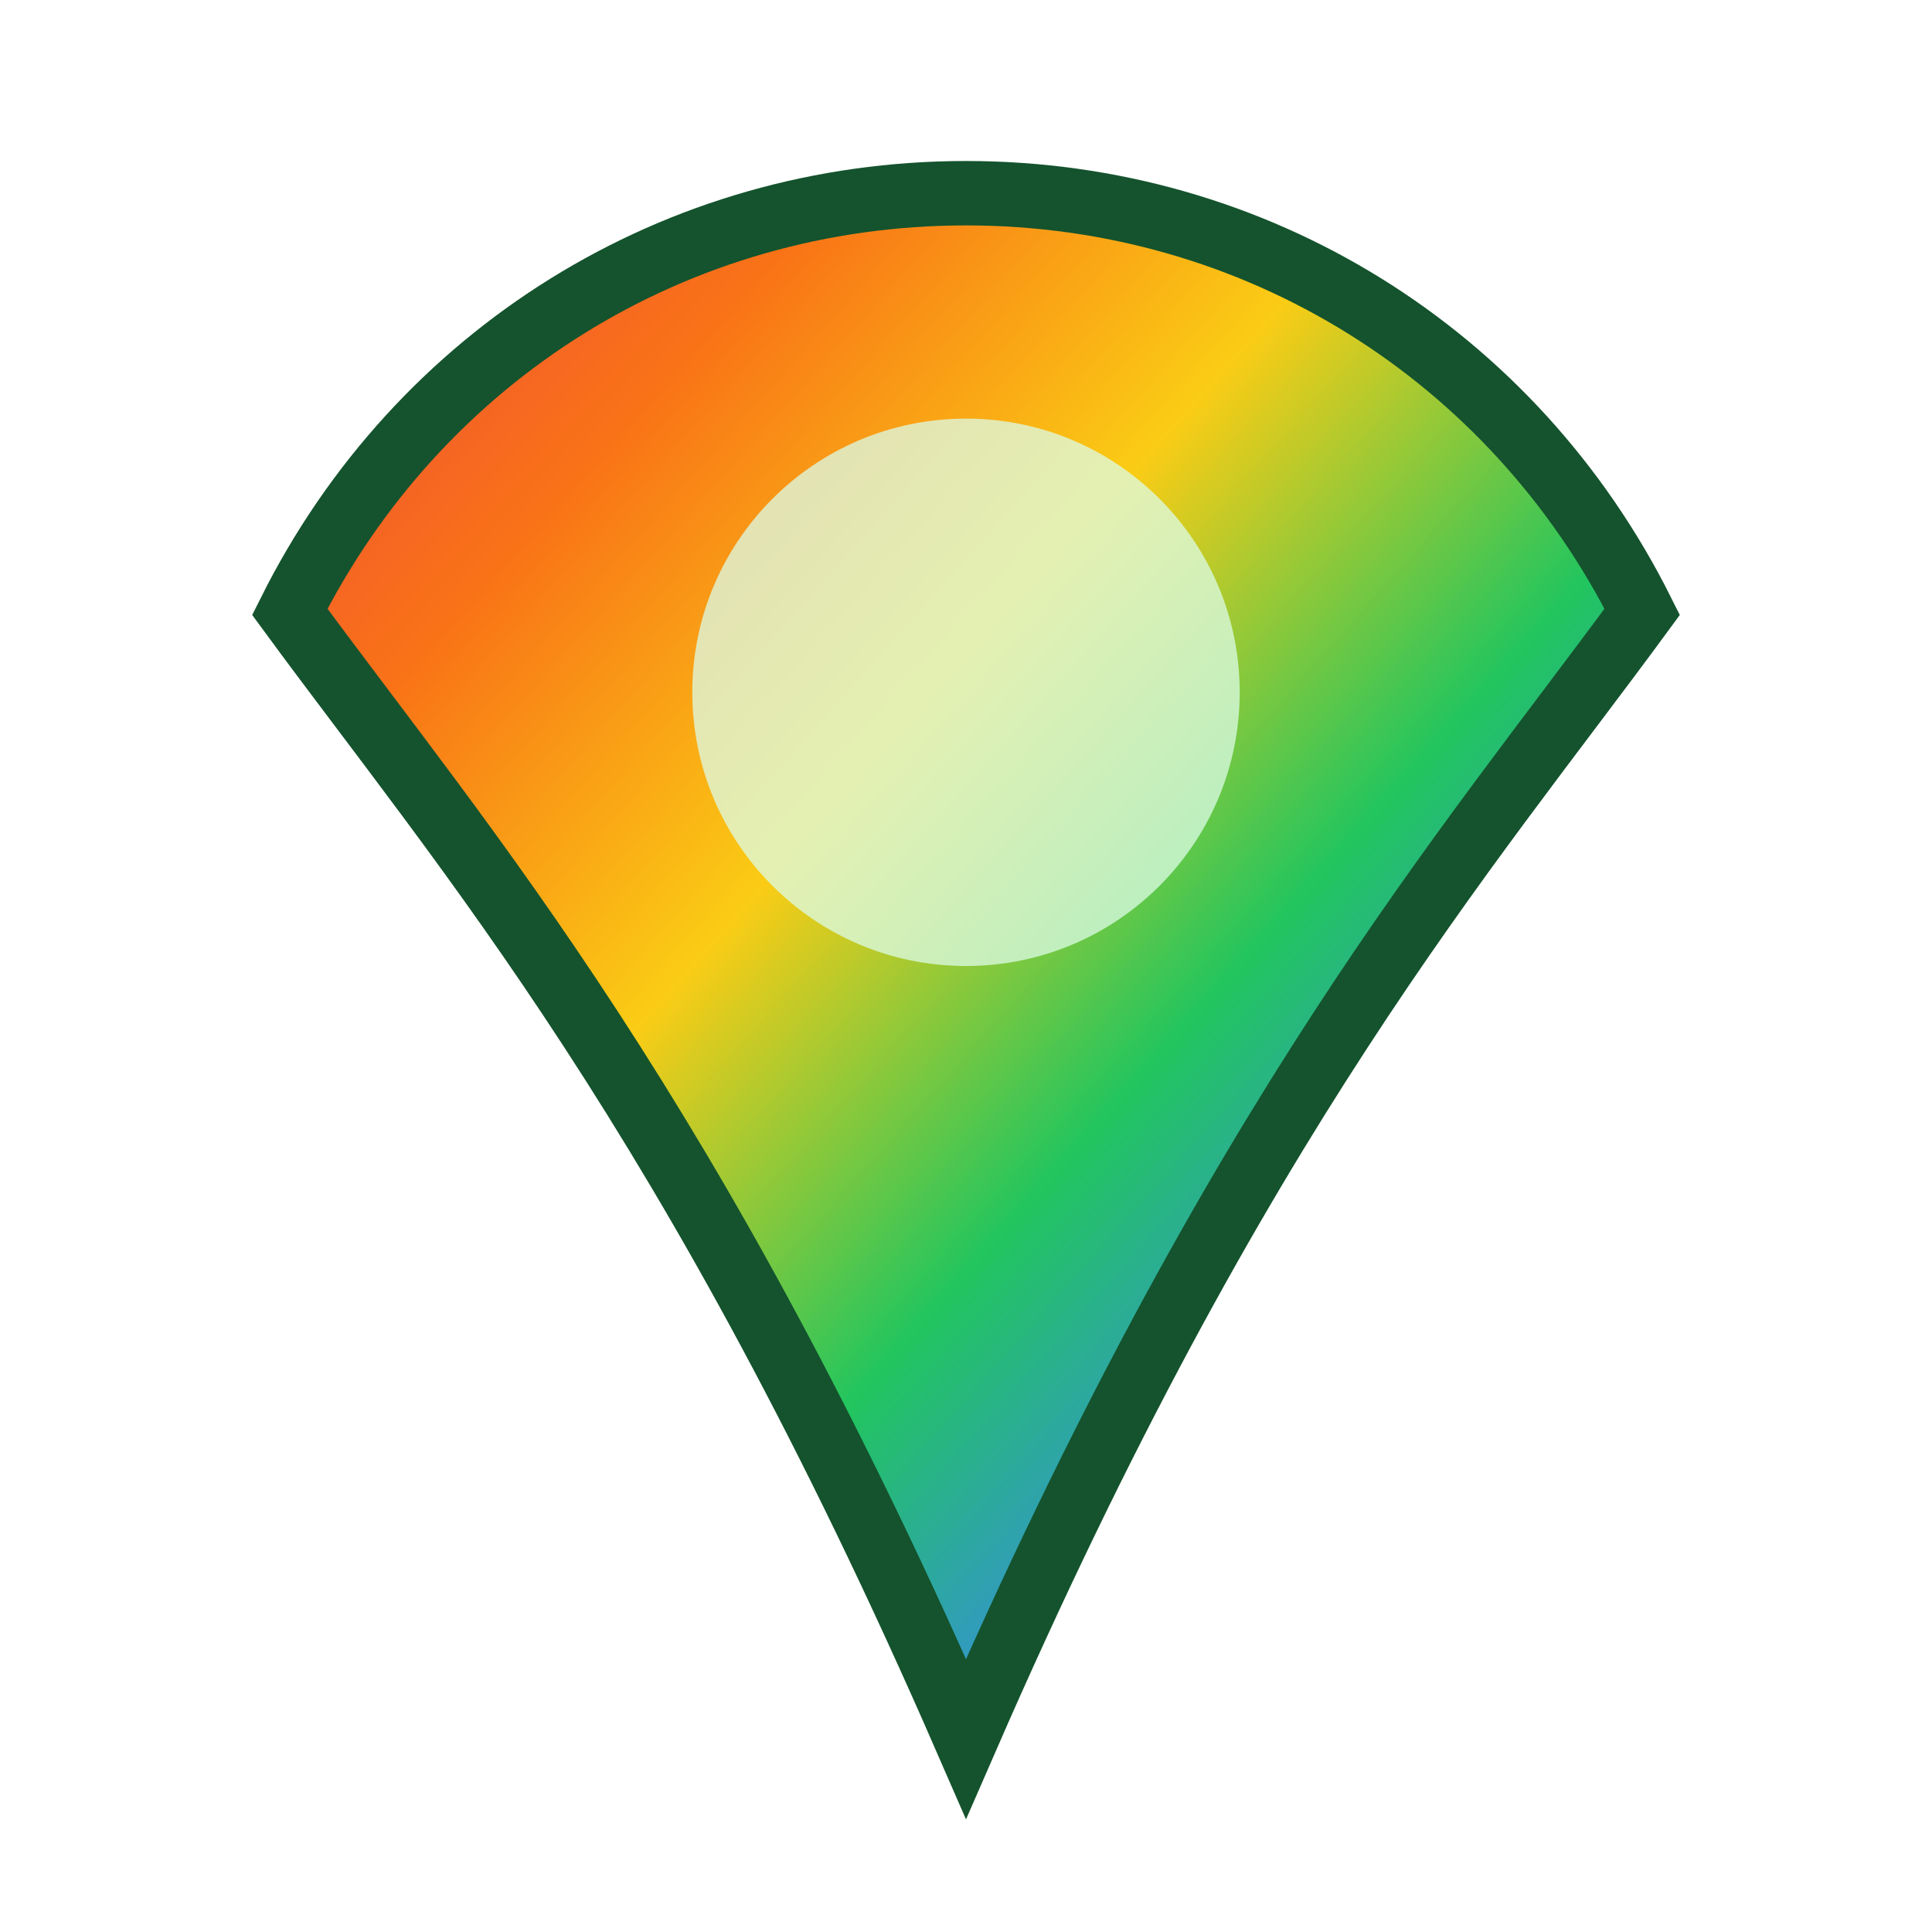
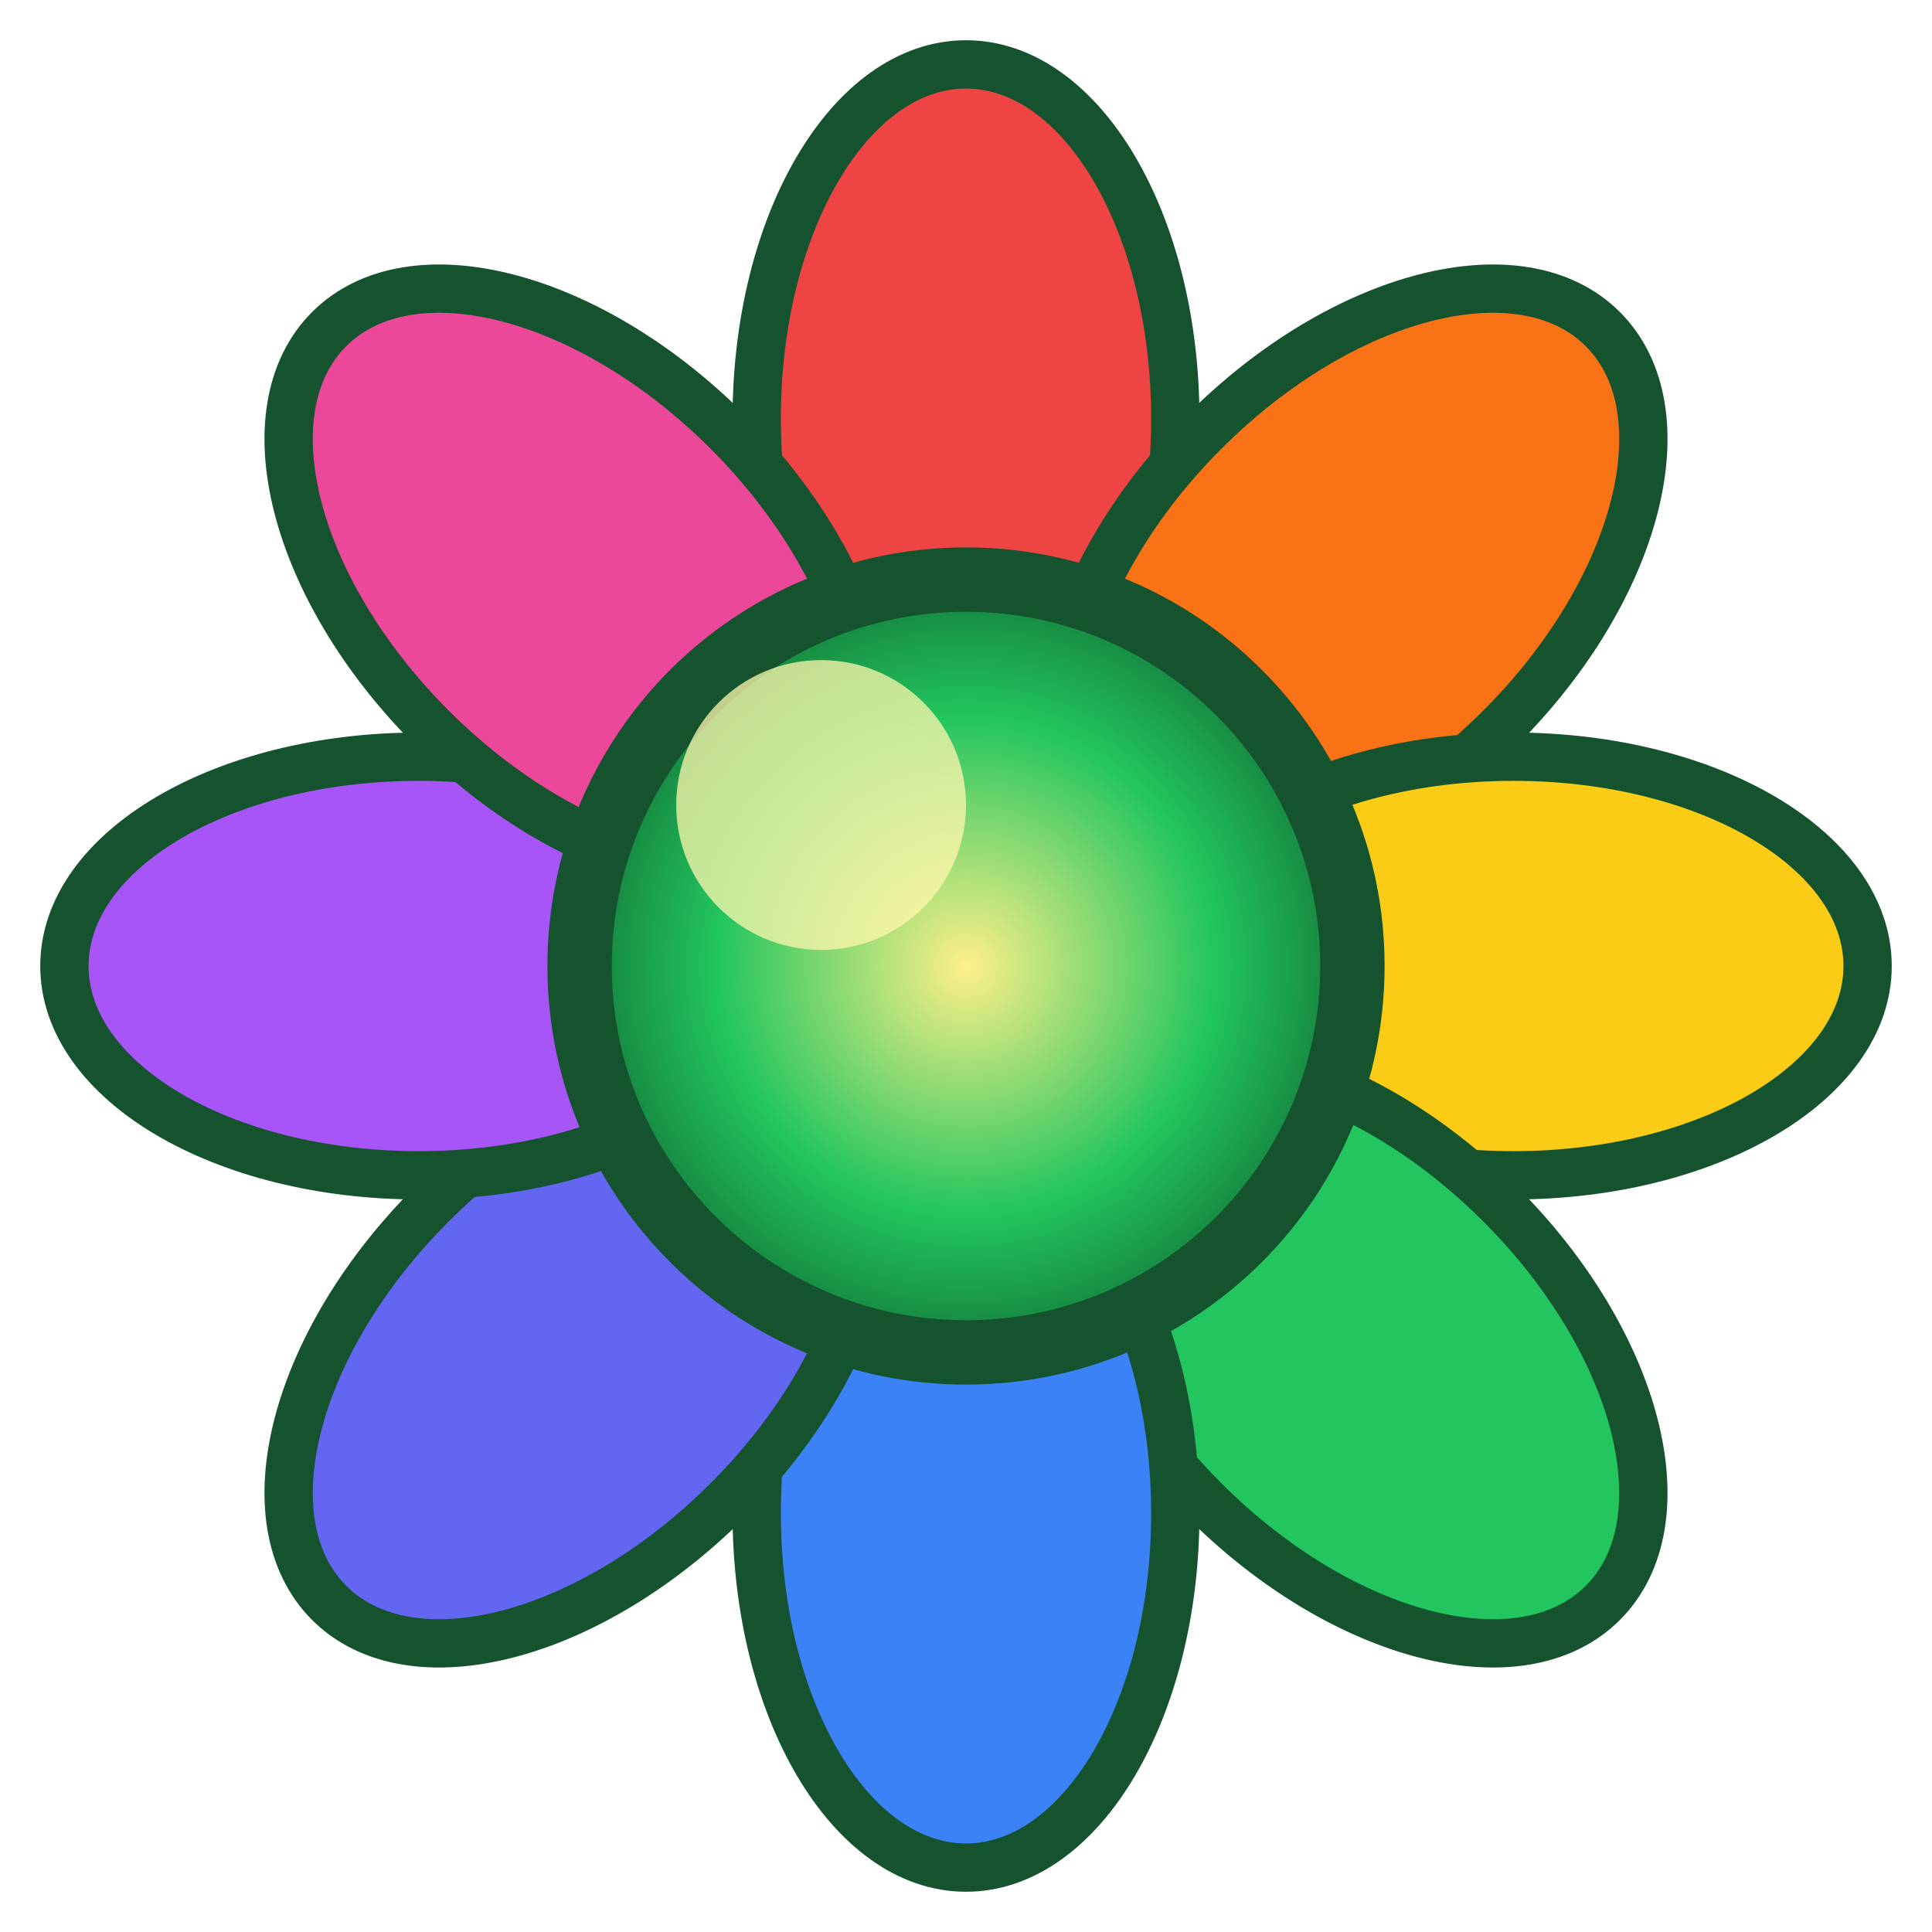
<svg xmlns="http://www.w3.org/2000/svg" viewBox="0 0 120 120">
  <defs>
-     <linearGradient id="g" x1="0" y1="0" x2="1" y2="1">
-       <stop stop-color="#ef4444" />
-       <stop offset=".2" stop-color="#f97316" />
-       <stop offset=".4" stop-color="#facc15" />
-       <stop offset=".6" stop-color="#22c55e" />
-       <stop offset=".8" stop-color="#3b82f6" />
-       <stop offset="1" stop-color="#a855f7" />
-     </linearGradient>
+     <radialGradient id="c">
+       <stop stop-color="#fef08a" />
+       <stop offset=".65" stop-color="#22c55e" />
+       <stop offset="1" stop-color="#15803d" />
+     </radialGradient>
  </defs>
-   <path d="M60 12c18 0 34 10 42 26-11 15-25 31-42 70-17-39-31-55-42-70C26 22 42 12 60 12z" fill="url(#g)" stroke="#14532d" stroke-width="4" />
-   <circle cx="60" cy="43" r="17" fill="#dcfce7" opacity=".75" />
+   <g stroke="#14532d" stroke-width="3" stroke-linejoin="round">
+     <ellipse cx="60" cy="26" rx="13" ry="22" fill="#ef4444" />
+     <ellipse cx="84" cy="36" rx="13" ry="22" fill="#f97316" transform="rotate(45 84 36)" />
+     <ellipse cx="94" cy="60" rx="13" ry="22" fill="#facc15" transform="rotate(90 94 60)" />
+     <ellipse cx="84" cy="84" rx="13" ry="22" fill="#22c55e" transform="rotate(135 84 84)" />
+     <ellipse cx="60" cy="94" rx="13" ry="22" fill="#3b82f6" />
+     <ellipse cx="36" cy="84" rx="13" ry="22" fill="#6366f1" transform="rotate(45 36 84)" />
+     <ellipse cx="26" cy="60" rx="13" ry="22" fill="#a855f7" transform="rotate(90 26 60)" />
+     <ellipse cx="36" cy="36" rx="13" ry="22" fill="#ec4899" transform="rotate(135 36 36)" />
+   </g>
+   <circle cx="60" cy="60" r="24" fill="url(#c)" stroke="#14532d" stroke-width="4" />
+   <circle cx="51" cy="50" r="9" fill="#fff7ad" opacity=".75" />
</svg>
